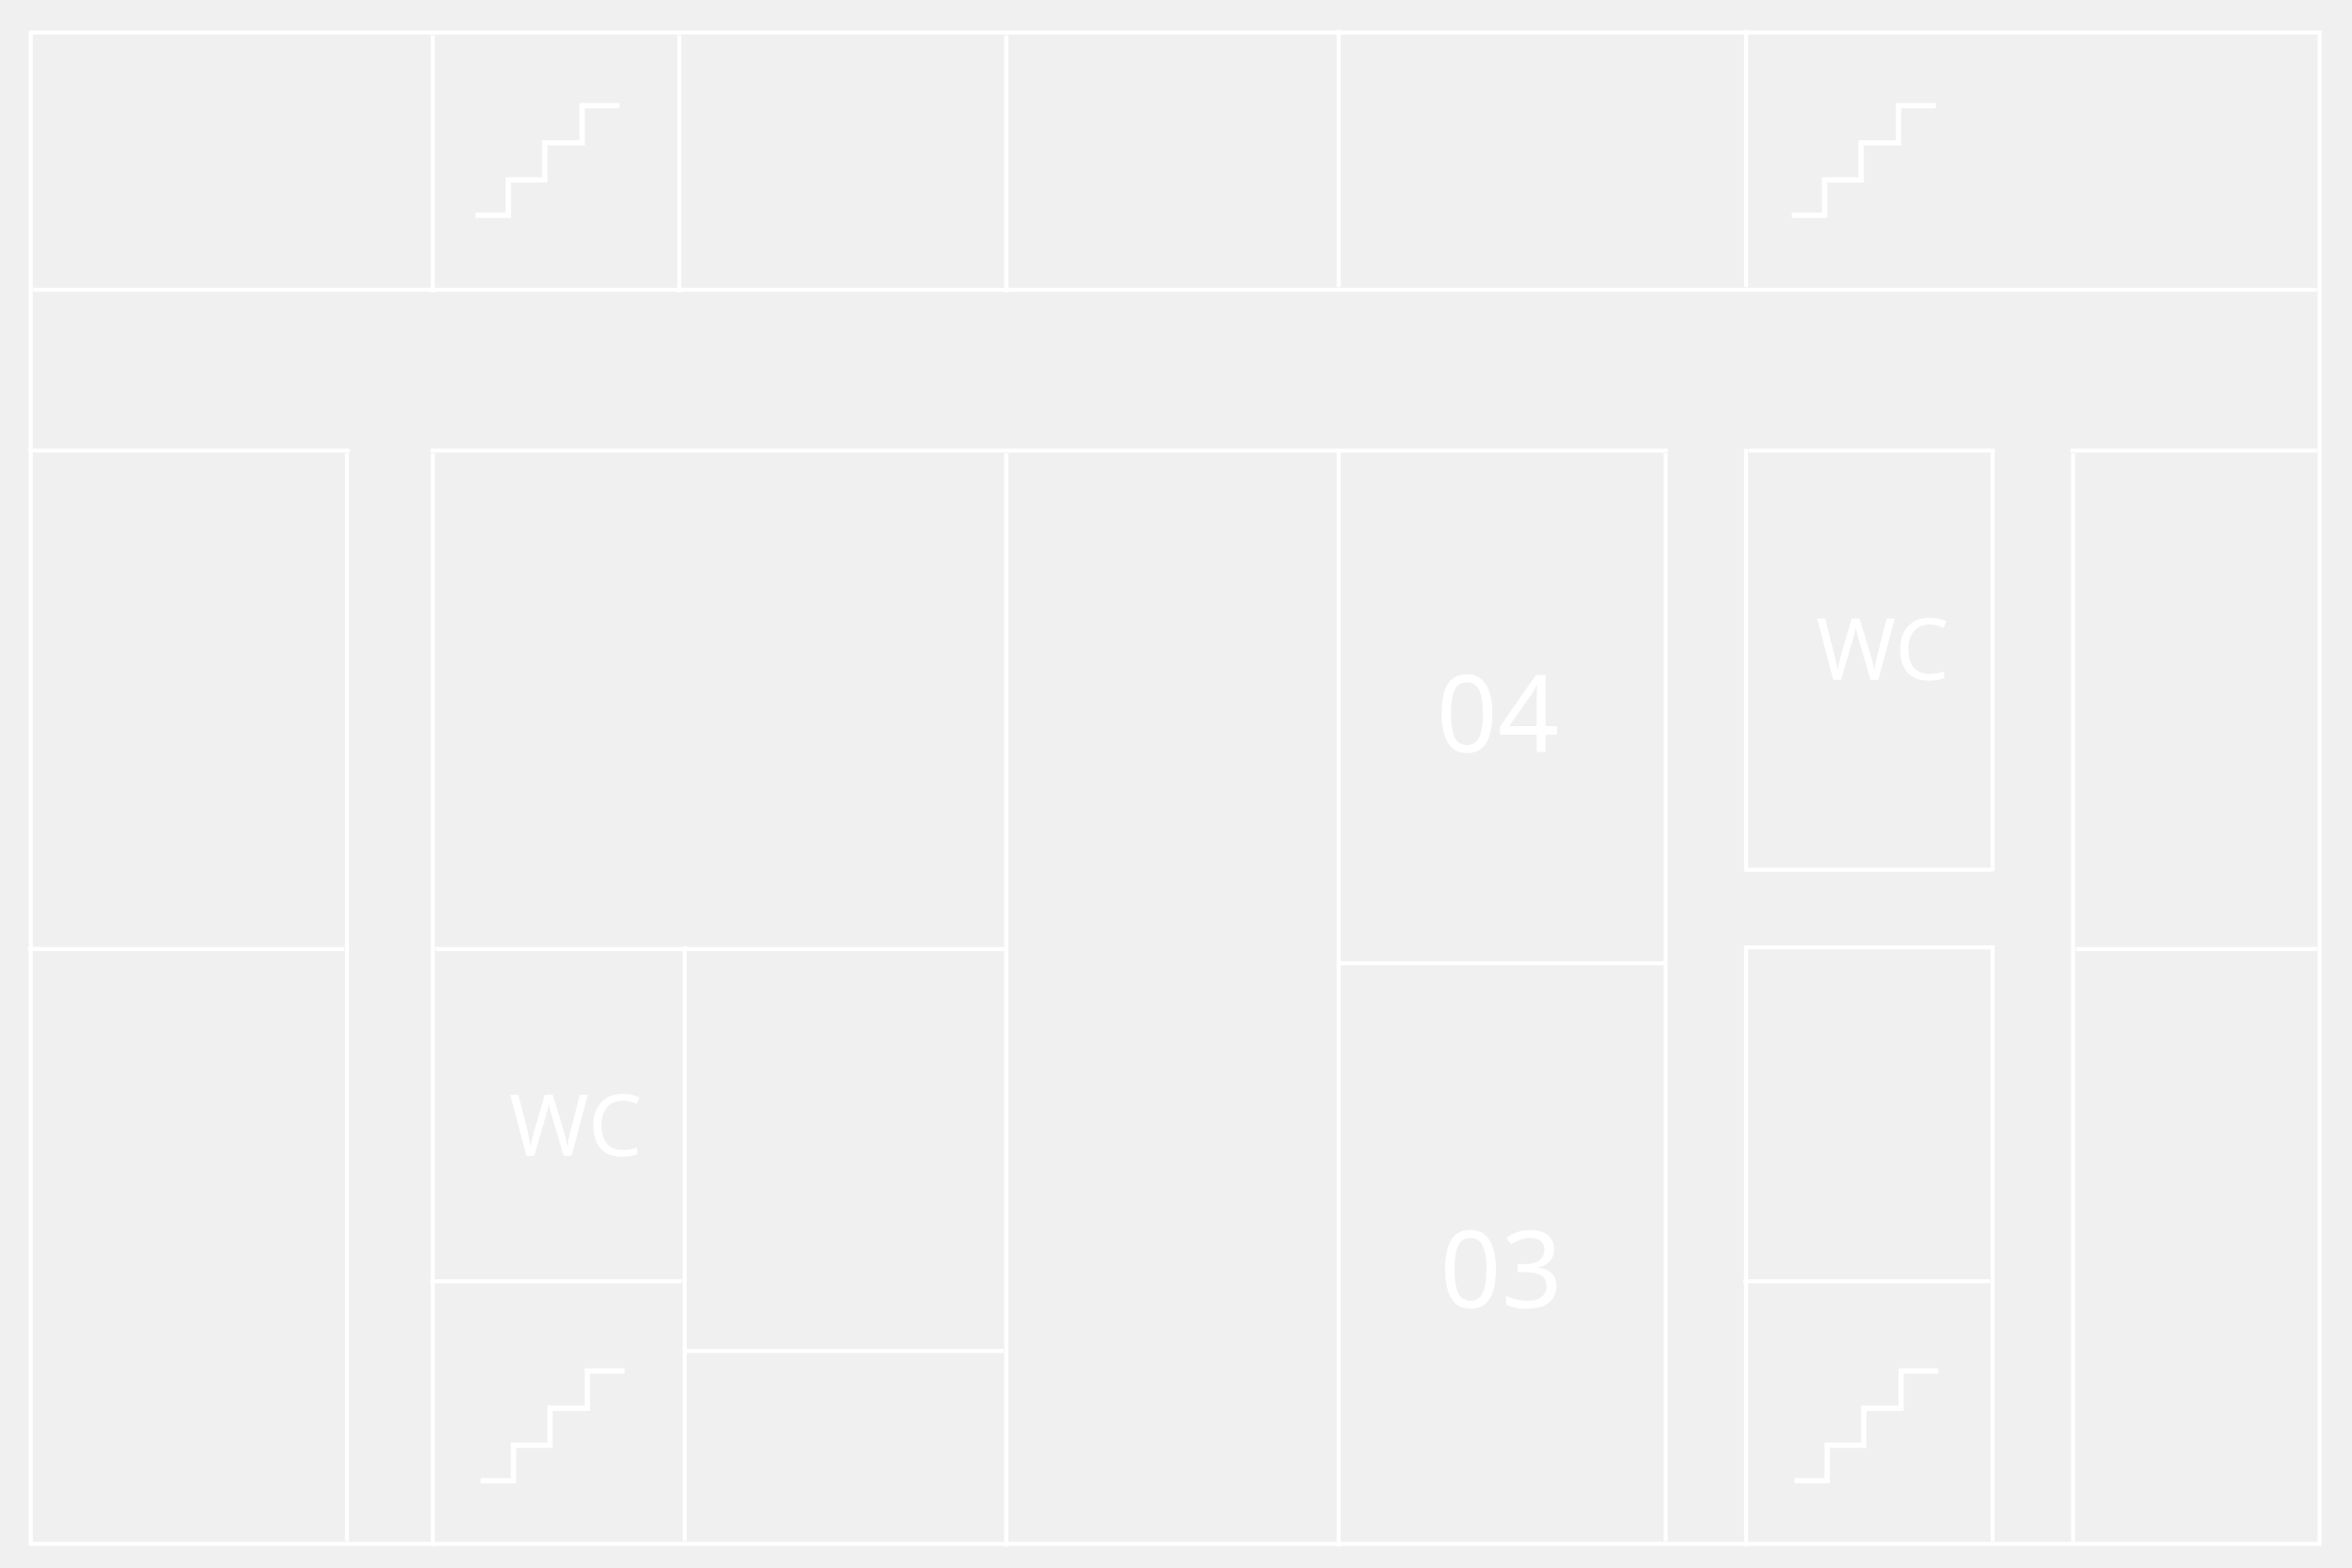
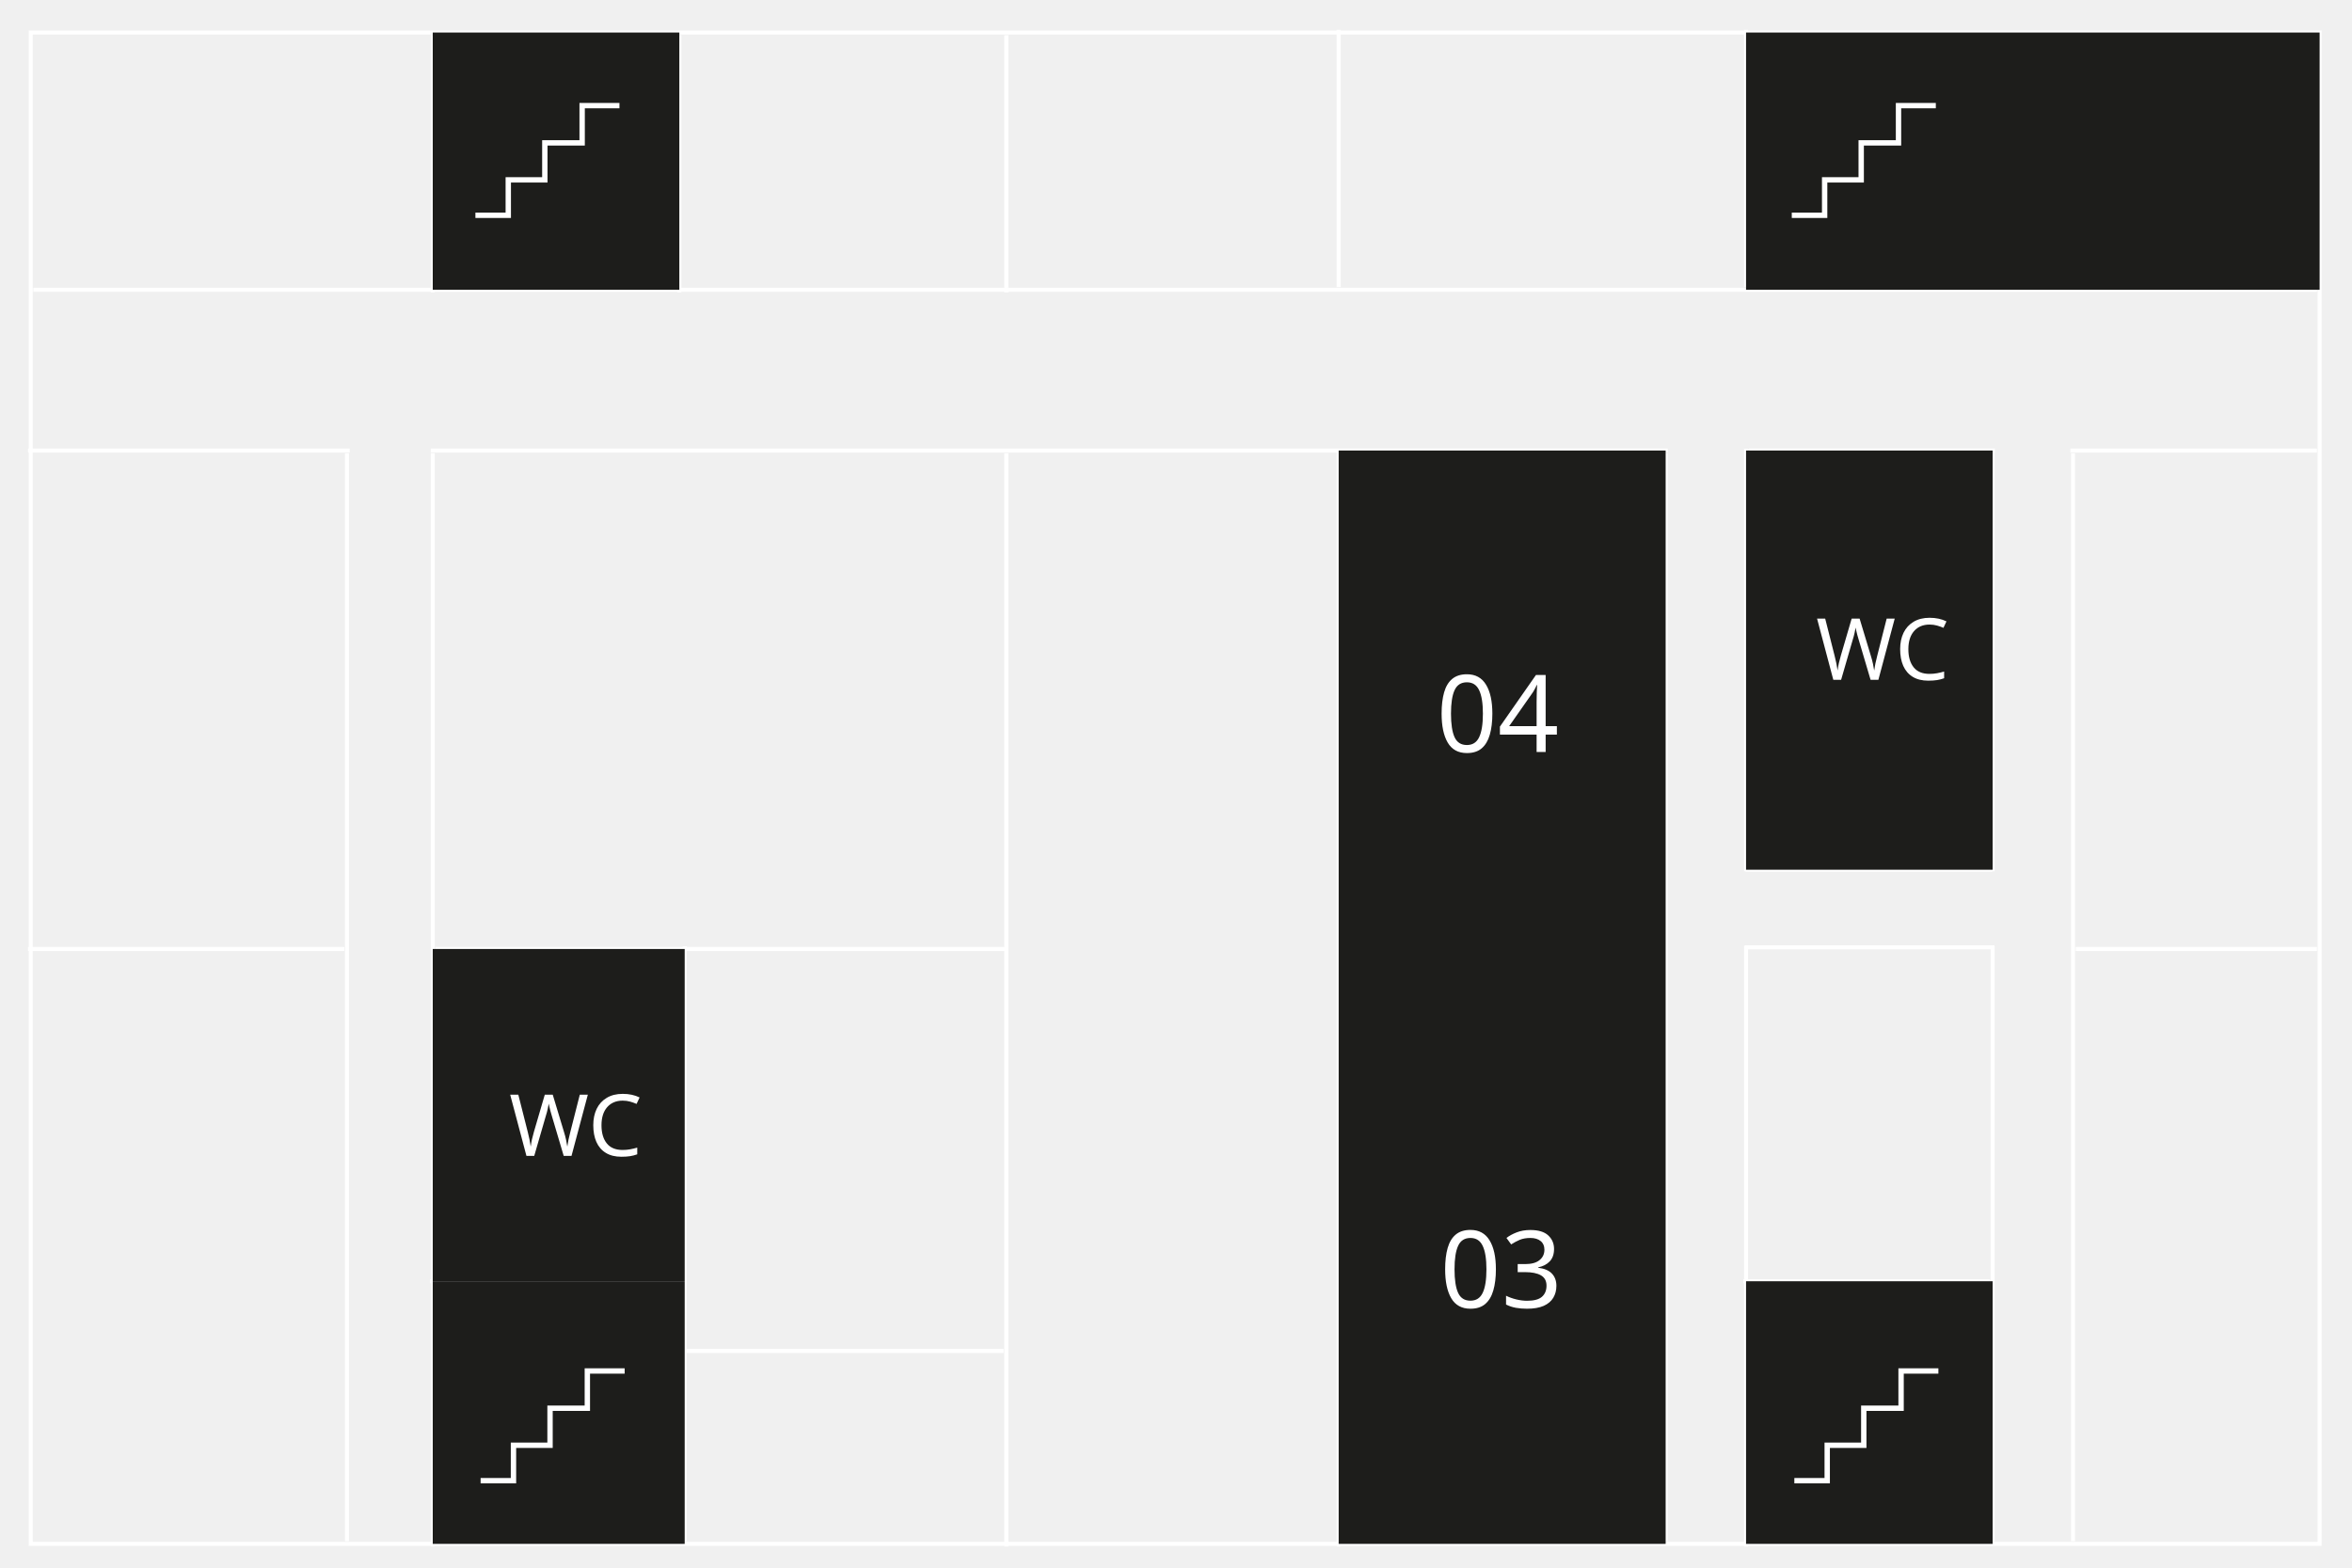
<svg xmlns="http://www.w3.org/2000/svg" viewBox="0 0 438.77 292.49">
  <defs>
-     <style>.cls-1,.cls-2{fill:none;stroke:#fff;stroke-miterlimit:10;}.cls-1{stroke-width:0.75px;}.cls-3{font-size:16px;}.cls-3,.cls-4{fill:#fff;font-family:RobotoMono-Regular, Roboto Mono;}.cls-4{font-size:20px;}</style>
+     <style>.cls-1,.cls-5{fill:none;stroke:#fff;stroke-miterlimit:10;}.cls-1{stroke-width:0.75px;}.cls-2{fill:#1d1d1b;}.cls-3{font-size:20px;}.cls-3,.cls-4{fill:#fff;font-family:RobotoMono-Regular, Roboto Mono;}.cls-4{font-size:16px;}</style>
  </defs>
  <g id="Contorno">
-     <g id="Nivel2">
-       <rect class="cls-1" x="5.73" y="6.07" width="427" height="282" />
-       <line class="cls-1" x1="6.23" y1="54.07" x2="432.23" y2="54.07" />
-       <line class="cls-1" x1="80.73" y1="6.57" x2="80.73" y2="54.57" />
-       <line class="cls-1" x1="126.73" y1="6.57" x2="126.73" y2="54.57" />
-       <line class="cls-1" x1="187.73" y1="6.57" x2="187.73" y2="54.57" />
-       <line class="cls-1" x1="249.73" y1="5.57" x2="249.73" y2="53.57" />
-       <line class="cls-1" x1="325.73" y1="5.57" x2="325.73" y2="53.57" />
-       <line class="cls-1" x1="64.73" y1="84.57" x2="64.73" y2="287.57" />
-       <line class="cls-1" x1="80.73" y1="84.57" x2="80.73" y2="288.57" />
-       <line class="cls-1" x1="187.73" y1="84.57" x2="187.73" y2="288.57" />
-       <line class="cls-1" x1="249.73" y1="84.03" x2="249.73" y2="288.57" />
-       <line class="cls-1" x1="310.73" y1="84.57" x2="310.73" y2="287.57" />
-       <line class="cls-1" x1="386.73" y1="84.57" x2="386.73" y2="287.57" />
-       <line class="cls-1" x1="80.36" y1="84.07" x2="311.13" y2="84.07" />
-       <line class="cls-1" x1="386.23" y1="84.07" x2="432.23" y2="84.07" />
-       <line class="cls-1" x1="5.23" y1="84.07" x2="65.23" y2="84.07" />
-       <line class="cls-1" x1="326.23" y1="84.07" x2="372.15" y2="84.07" />
-       <line class="cls-1" x1="325.73" y1="83.72" x2="325.73" y2="162.57" />
-       <line class="cls-1" x1="371.64" y1="162.28" x2="325.64" y2="162.28" />
-       <line class="cls-1" x1="371.73" y1="162.57" x2="371.73" y2="83.88" />
-       <line class="cls-1" x1="325.44" y1="176.76" x2="372.08" y2="176.76" />
-       <line class="cls-1" x1="325.73" y1="176.57" x2="325.73" y2="288.57" />
-       <line class="cls-1" x1="371.23" y1="239.07" x2="325.23" y2="239.07" />
-       <line class="cls-1" x1="371.73" y1="287.57" x2="371.73" y2="176.57" />
-       <line class="cls-1" x1="187.85" y1="177.07" x2="81.23" y2="177.07" />
+     <g id="Nivel1">
+       <polygon class="cls-1" points="432.73 177.07 432.73 288.07 386.73 288.07 371.73 288.07 325.73 288.07 310.73 288.07 249.73 288.07 187.73 288.07 127.73 288.07 80.73 288.07 64.73 288.07 5.73 288.07 5.73 177.07 5.73 84.07 5.73 54.07 5.73 6.07 80.73 6.07 126.73 6.07 187.73 6.07 249.73 6.07 325.73 6.07 432.73 6.07 432.73 54.07 432.73 84.07 432.73 177.07" />
+       <polyline class="cls-1" points="6.23 54.07 80.73 54.07 126.73 54.07 187.73 54.07 249.73 54.07 325.73 54.07 432.23 54.07" />
+       <polyline class="cls-1" points="80.73 6.57 80.73 54.07 80.73 54.57" />
+       <polyline class="cls-1" points="126.73 6.57 126.73 54.07 126.73 54.57" />
+       <polyline class="cls-1" points="187.73 6.57 187.73 54.07 187.73 54.57" />
+       <polyline class="cls-1" points="249.73 5.57 249.73 6.07 249.73 53.57" />
+       <polyline class="cls-1" points="325.73 5.57 325.73 6.07 325.73 53.57" />
+       <polyline class="cls-1" points="64.73 84.57 64.73 177.07 64.73 287.57" />
+       <polyline class="cls-1" points="80.73 84.57 80.73 177.07 80.73 239.07 80.73 288.07 80.73 288.57" />
+       <polyline class="cls-1" points="187.73 84.57 187.73 177.07 187.73 252.07 187.73 288.07 187.73 288.57" />
+       <polyline class="cls-1" points="249.73 84.03 249.73 84.07 249.73 179.72 249.73 288.07 249.73 288.57" />
+       <polyline class="cls-1" points="310.73 84.57 310.73 179.72 310.73 287.57" />
+       <polyline class="cls-1" points="386.73 84.57 386.73 177.07 386.73 287.57" />
+       <polyline class="cls-1" points="80.36 84.07 80.73 84.07 187.73 84.07 249.73 84.07 310.73 84.07 311.13 84.07" />
+       <polyline class="cls-1" points="386.23 84.07 386.73 84.07 432.23 84.07" />
+       <polyline class="cls-1" points="5.23 84.07 5.73 84.07 64.73 84.07 65.23 84.07" />
+       <polyline class="cls-1" points="326.23 84.07 371.73 84.07 372.15 84.07" />
+       <polyline class="cls-1" points="325.73 83.72 325.73 84.07 325.73 162.28 325.73 162.57" />
+       <polyline class="cls-1" points="371.64 162.28 325.73 162.28 325.64 162.28" />
+       <polyline class="cls-1" points="371.73 162.57 371.73 162.28 371.73 84.07 371.73 83.88" />
+       <polyline class="cls-1" points="325.44 176.76 325.73 176.76 371.73 176.76 372.08 176.76" />
+       <polyline class="cls-1" points="325.73 176.57 325.73 176.76 325.73 239.07 325.73 288.07 325.73 288.57" />
+       <polyline class="cls-1" points="371.23 239.07 325.73 239.07 325.23 239.07" />
+       <polyline class="cls-1" points="371.73 287.57 371.73 239.07 371.73 176.76 371.73 176.57" />
+       <polyline class="cls-1" points="187.85 177.07 187.73 177.07 127.73 177.07 81.23 177.07" />
      <line class="cls-1" x1="432.23" y1="177.07" x2="387.23" y2="177.07" />
-       <line class="cls-1" x1="310.97" y1="179.72" x2="249.85" y2="179.72" />
-       <line class="cls-1" x1="127.73" y1="176.57" x2="127.73" y2="287.57" />
-       <line class="cls-1" x1="127.23" y1="239.07" x2="80.23" y2="239.07" />
-       <line class="cls-1" x1="187.23" y1="252.07" x2="127.59" y2="252.07" />
-       <line class="cls-1" x1="64.23" y1="177.07" x2="5.23" y2="177.07" />
+       <polyline class="cls-1" points="310.97 179.72 310.73 179.72 249.85 179.72" />
+       <polyline class="cls-1" points="127.73 176.57 127.73 177.07 127.73 239.07 127.73 252.07 127.73 287.57" />
+       <polyline class="cls-1" points="127.23 239.07 80.73 239.07 80.23 239.07" />
+       <polyline class="cls-1" points="187.23 252.07 127.73 252.07 127.59 252.07" />
+       <polyline class="cls-1" points="64.23 177.07 5.73 177.07 5.23 177.07" />
    </g>
  </g>
-   <g id="Simbolos">
-     <g id="escaleras">
-       <polyline class="cls-2" points="116.53 255.81 109.57 255.81 109.57 262.76 102.61 262.76 102.61 269.67 95.79 269.67 95.79 276.28 89.66 276.28" />
-       <polyline class="cls-2" points="361.61 255.81 354.65 255.81 354.65 262.76 347.69 262.76 347.69 269.67 340.87 269.67 340.87 276.28 334.74 276.28" />
-       <polyline class="cls-2" points="361.13 19.71 354.17 19.71 354.17 26.66 347.21 26.66 347.21 33.56 340.39 33.56 340.39 40.17 334.26 40.17" />
-       <polyline class="cls-2" points="115.56 19.71 108.6 19.71 108.6 26.66 101.64 26.66 101.64 33.56 94.82 33.56 94.82 40.17 88.69 40.17" />
-     </g>
-     <g id="WC">
-       <text class="cls-3" transform="translate(94.99 215.68)">WC</text>
-       <text class="cls-3" transform="translate(338.79 126.85)">WC</text>
-     </g>
-     <g id="n_" data-name="nº">
-       <text class="cls-4" transform="translate(267.95 140.31)">04</text>
-       <text class="cls-4" transform="translate(268.61 243.99)">03</text>
+   <g id="ESPACIOS">
+     <g id="Nivel2-3" data-name="Nivel2">
+       <g id="space-04">
+         <polygon class="cls-2" points="310.73 84.57 310.73 179.72 249.85 179.72 249.73 179.72 249.73 84.07 310.73 84.07 310.73 84.57" />
+         <text class="cls-3" transform="translate(267.95 140.31)">04</text>
+       </g>
+       <g id="space-03">
+         <polygon class="cls-2" points="310.73 287.57 310.73 288.07 249.73 288.07 249.73 179.72 249.85 179.72 310.73 179.72 310.73 287.57" />
+         <text class="cls-3" transform="translate(268.61 243.99)">03</text>
+       </g>
+       <g id="WC-2" data-name="WC">
+         <polygon class="cls-2" points="127.73 177.07 127.73 239.07 127.23 239.07 80.73 239.07 80.73 177.07 81.23 177.07 127.73 177.07" />
+         <polygon class="cls-2" points="371.73 84.07 371.73 162.28 371.64 162.28 325.73 162.28 325.73 84.07 326.23 84.07 371.73 84.07" />
+         <text class="cls-4" transform="translate(94.99 215.68)">WC</text>
+         <text class="cls-4" transform="translate(338.79 126.85)">WC</text>
+       </g>
+       <g id="Escalera">
+         <polygon class="cls-2" points="371.73 287.57 371.73 288.07 325.73 288.07 325.73 239.07 371.23 239.07 371.73 239.07 371.73 287.57" />
+         <polygon class="cls-2" points="127.73 252.07 127.73 287.57 127.73 288.07 80.73 288.07 80.73 239.07 127.23 239.07 127.73 239.07 127.73 252.07" />
+         <polygon class="cls-2" points="432.73 6.07 432.73 54.07 432.23 54.07 325.73 54.07 325.73 53.57 325.73 6.07 432.73 6.07" />
+         <polygon class="cls-2" points="126.73 6.57 126.73 54.07 80.73 54.07 80.73 6.57 80.73 6.07 126.73 6.07 126.73 6.57" />
+         <polyline class="cls-5" points="116.53 255.81 109.57 255.81 109.57 262.76 102.61 262.76 102.61 269.67 95.79 269.67 95.79 276.28 89.66 276.28" />
+         <polyline class="cls-5" points="361.61 255.81 354.65 255.81 354.65 262.76 347.69 262.76 347.69 269.67 340.87 269.67 340.87 276.28 334.74 276.28" />
+         <polyline class="cls-5" points="361.13 19.71 354.17 19.71 354.17 26.66 347.21 26.66 347.21 33.56 340.39 33.56 340.39 40.17 334.26 40.17" />
+         <polyline class="cls-5" points="115.56 19.71 108.6 19.71 108.6 26.66 101.64 26.66 101.64 33.56 94.82 33.56 94.82 40.17 88.69 40.17" />
+       </g>
    </g>
  </g>
</svg>
